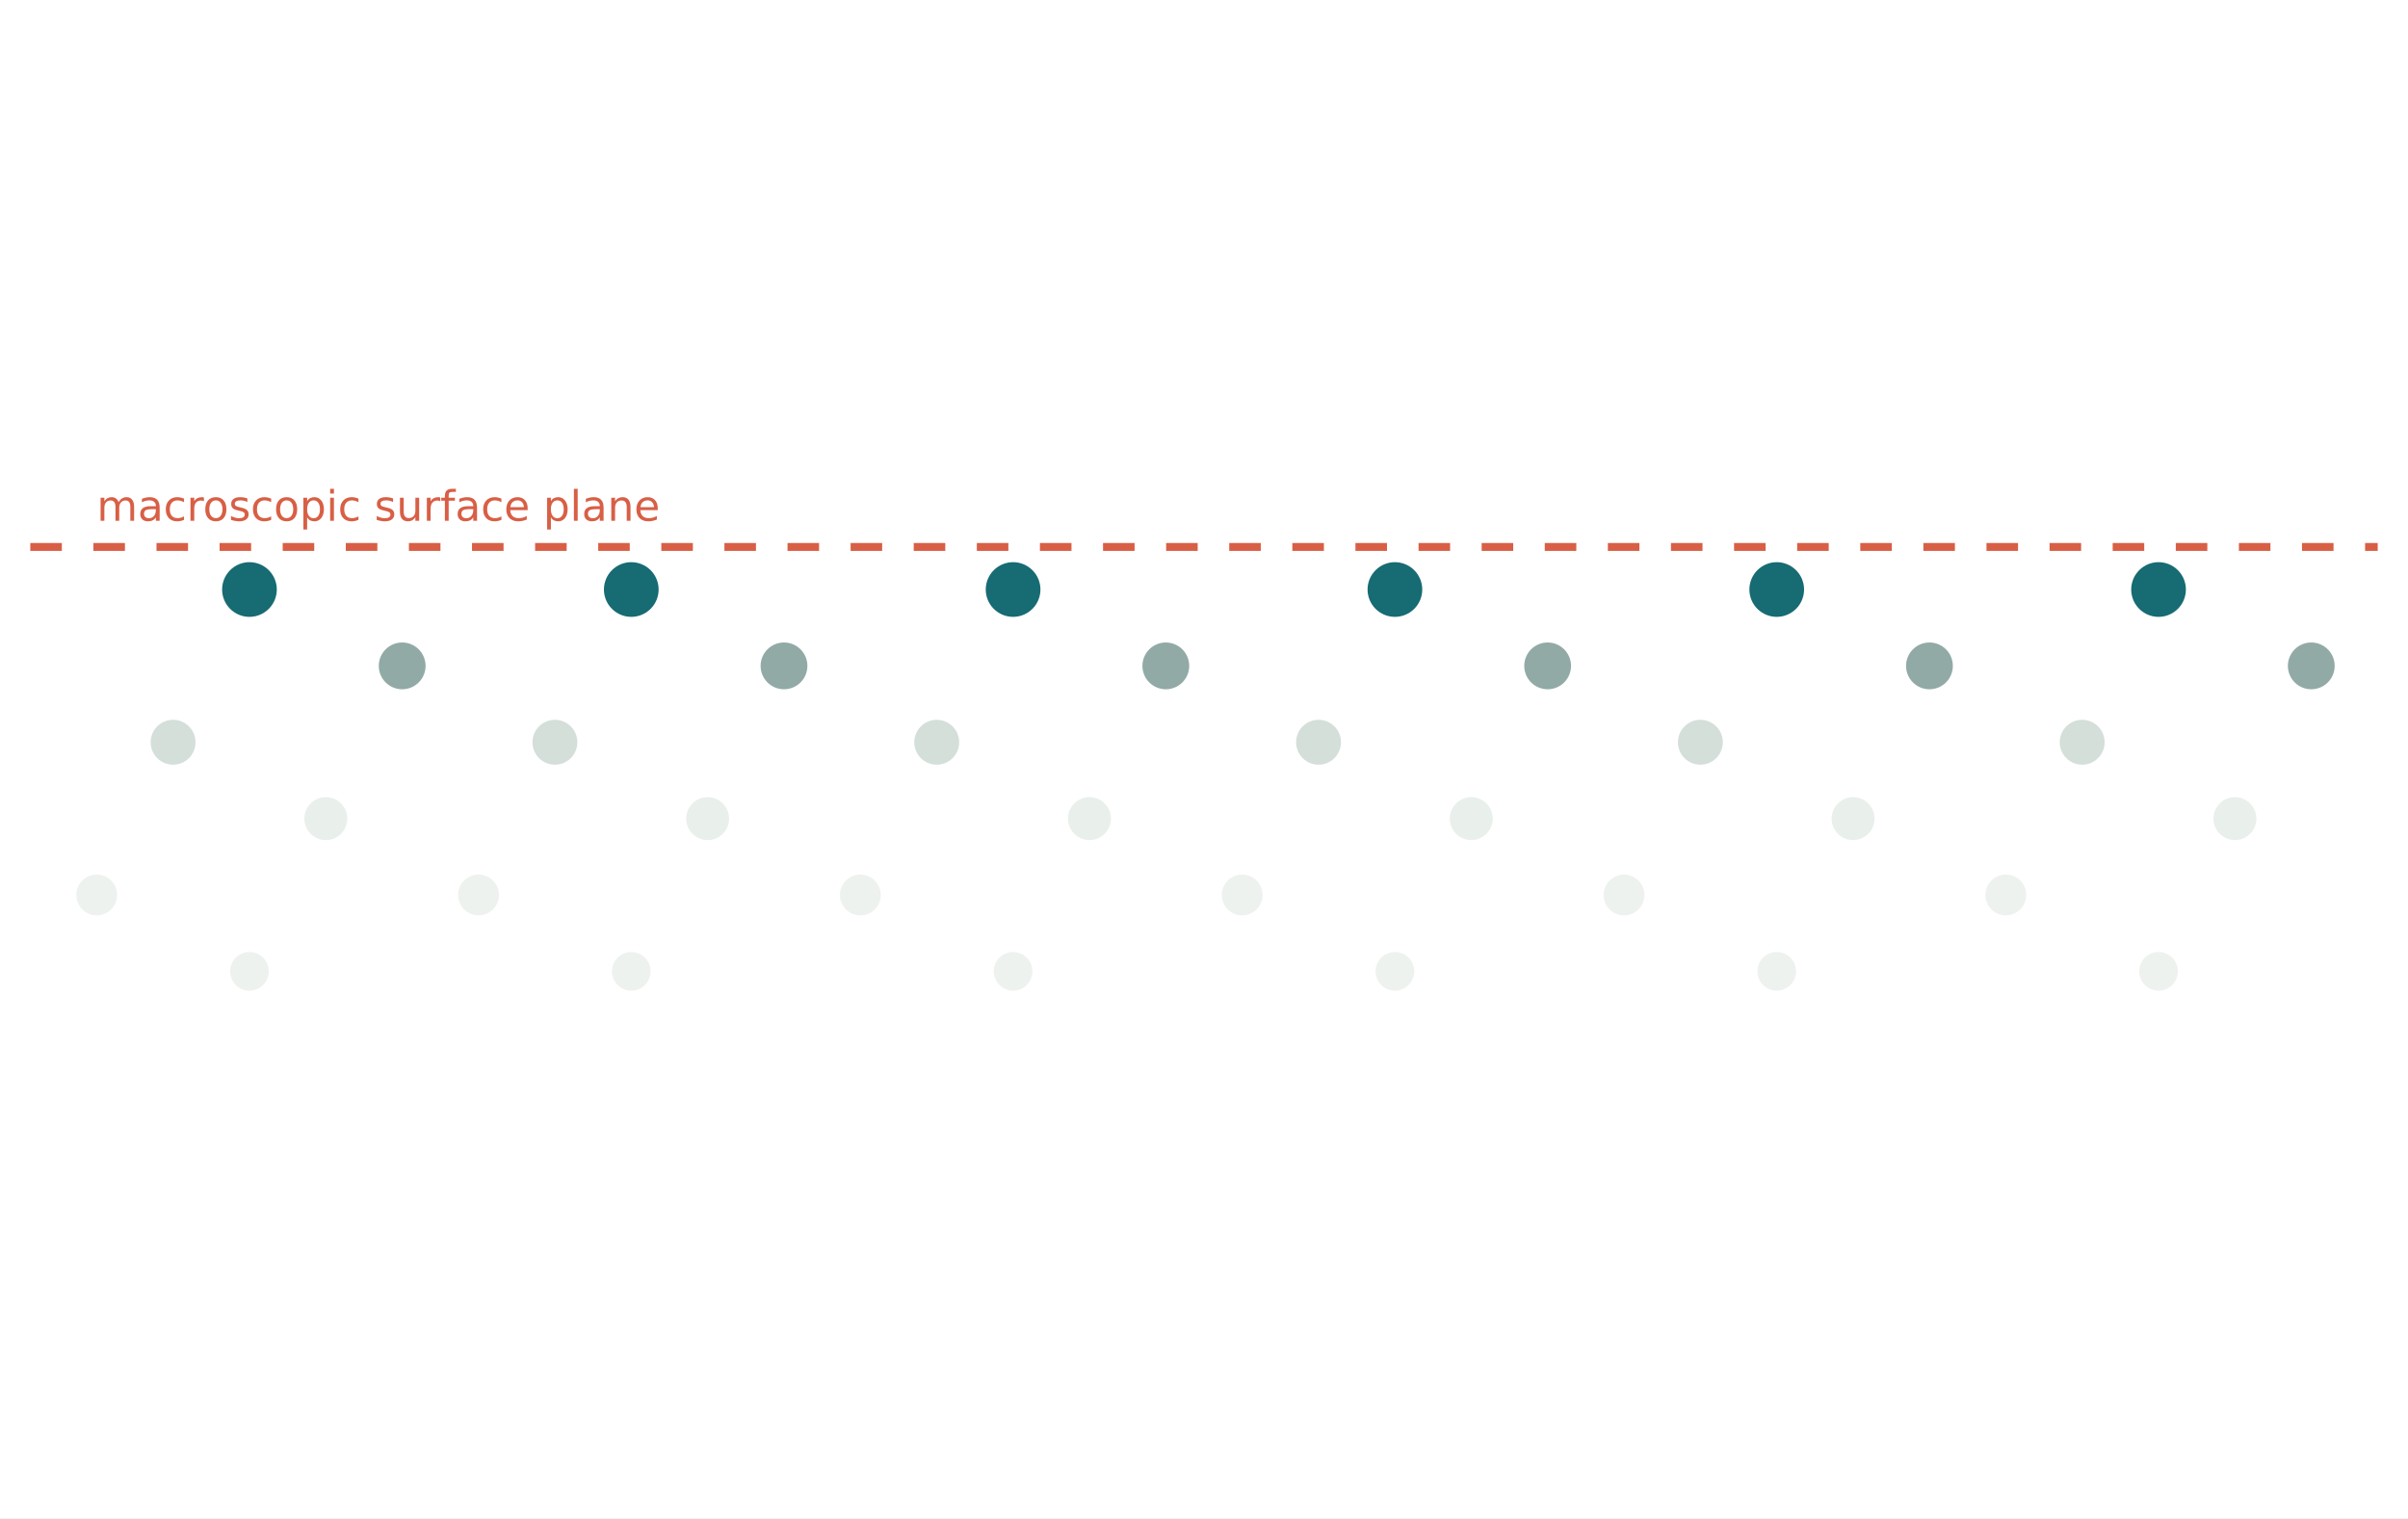
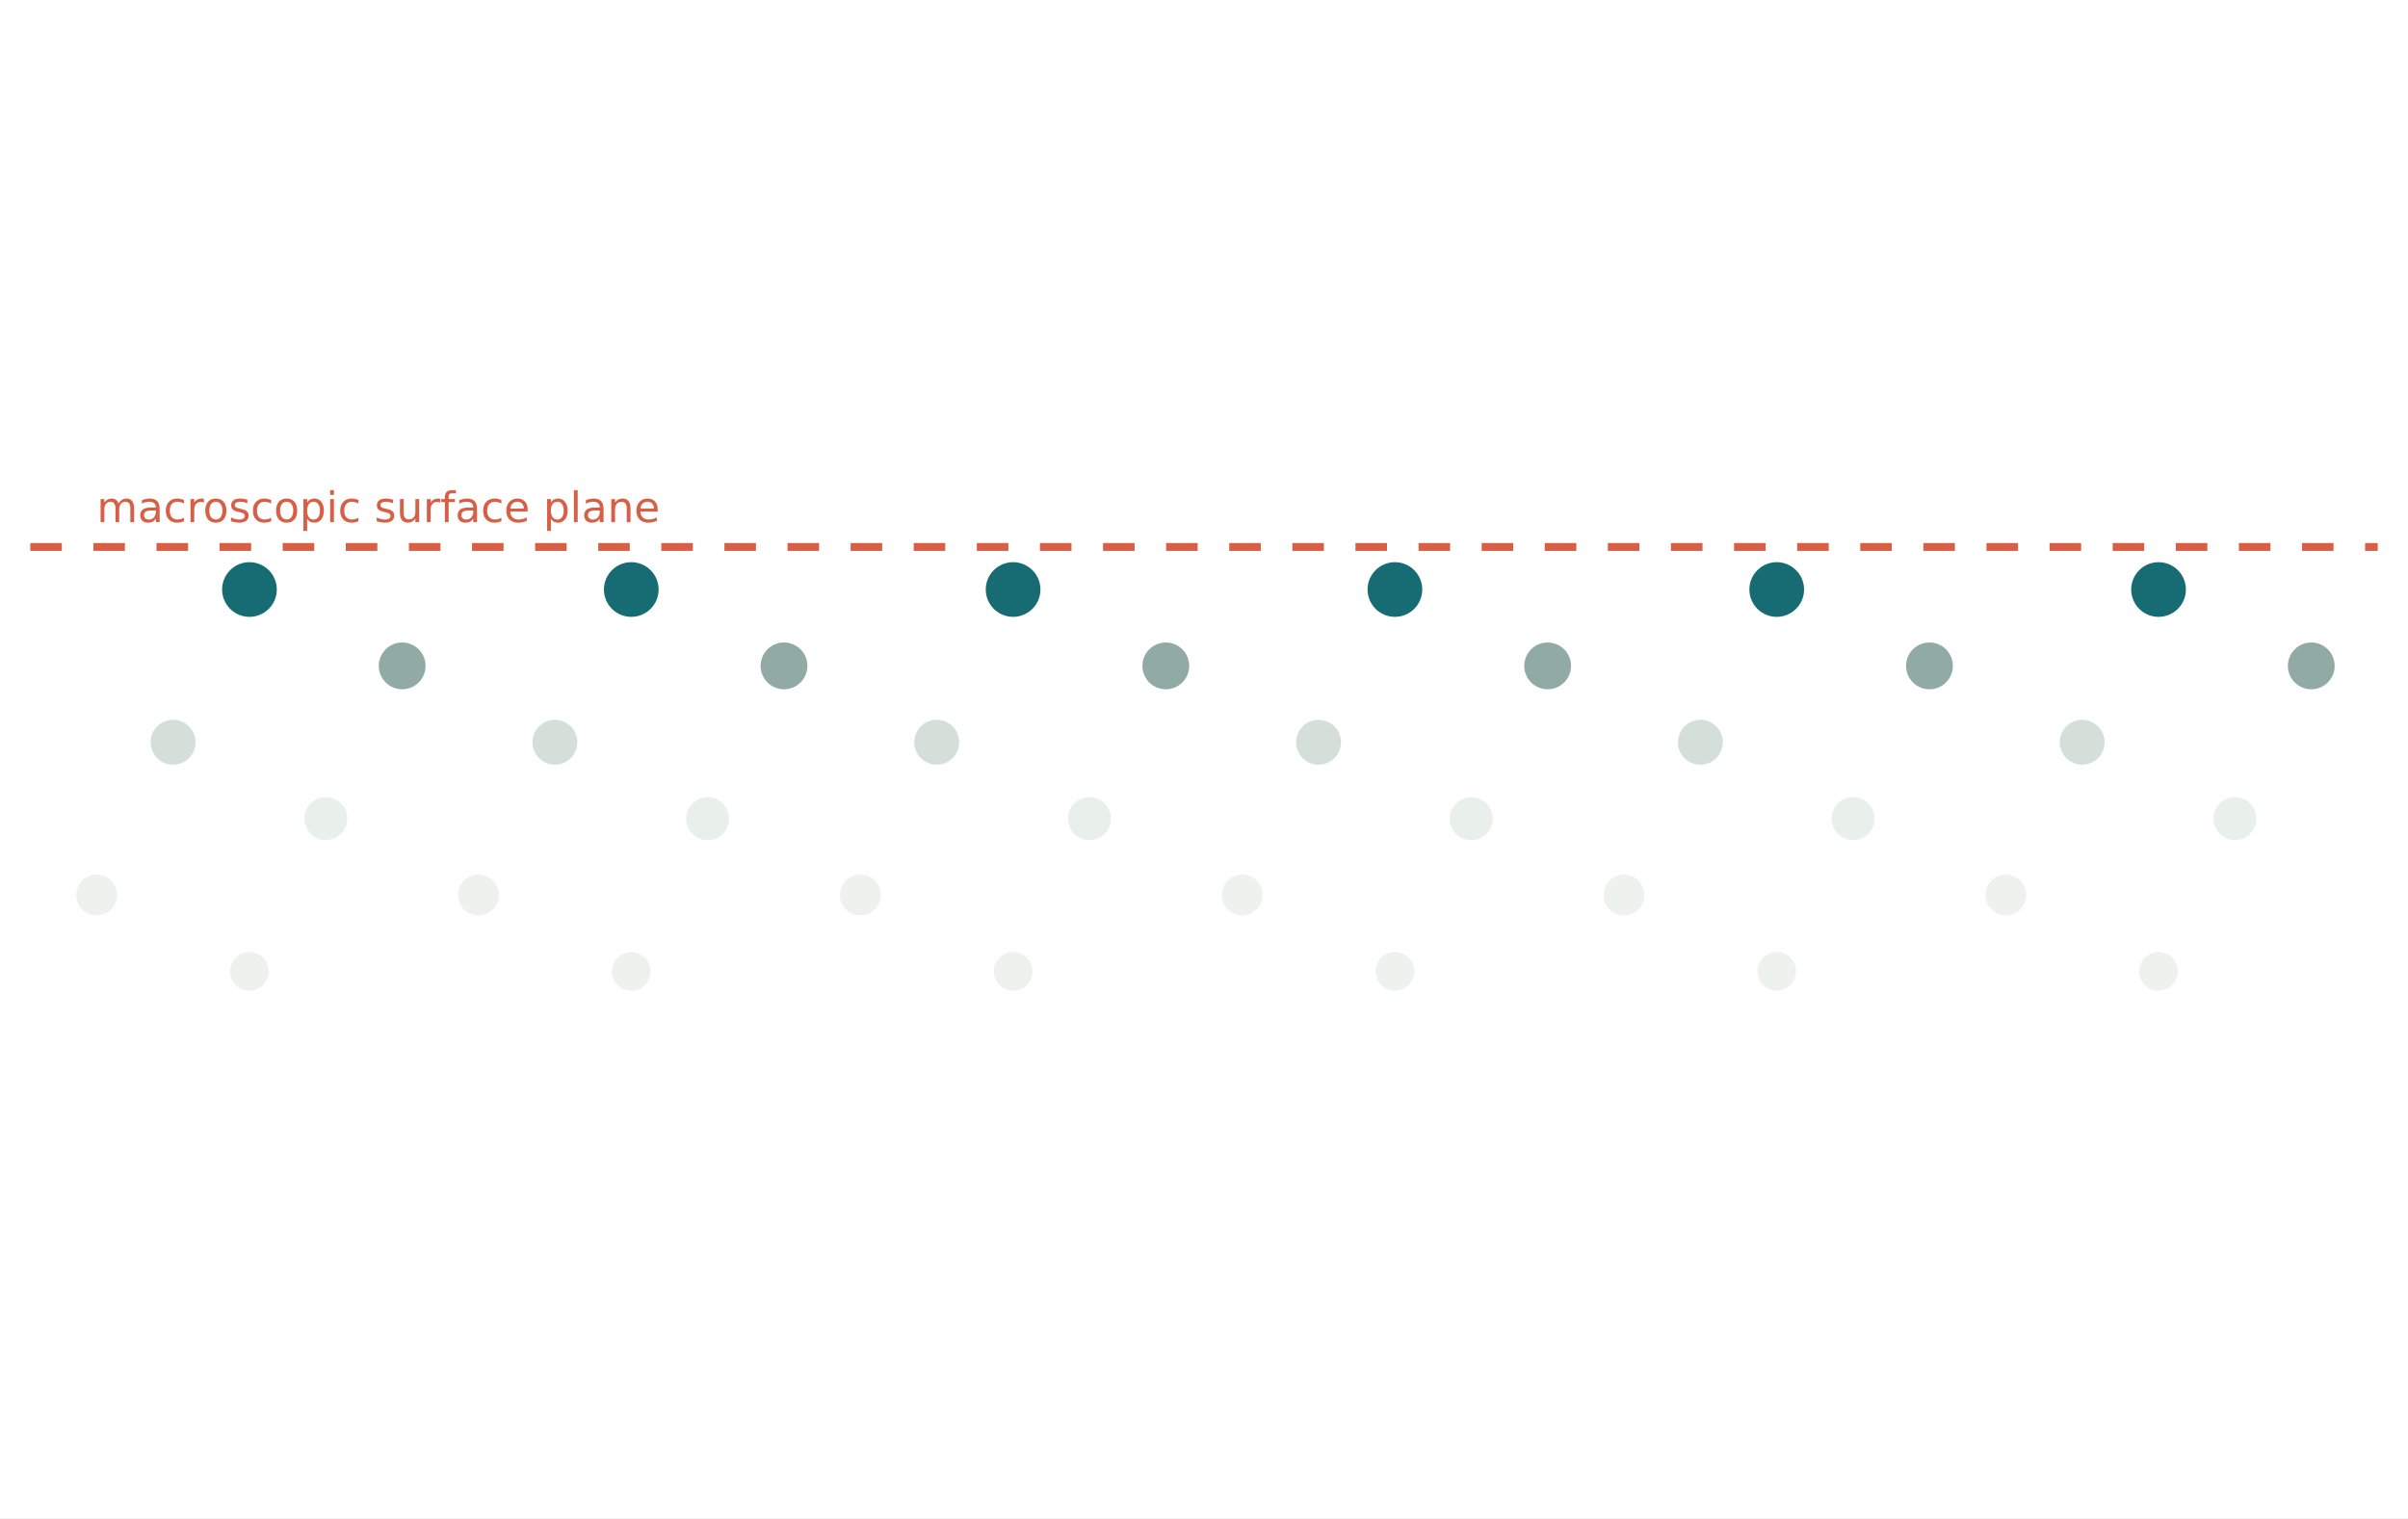
<svg xmlns="http://www.w3.org/2000/svg" xmlns:xlink="http://www.w3.org/1999/xlink" width="457.92pt" height="288.72pt" viewBox="0 0 457.92 288.72" version="1.1">
  <defs>
    <style type="text/css">*{stroke-linejoin: round; stroke-linecap: butt}</style>
  </defs>
  <g id="figure_1">
    <g id="patch_1">
      <path d="M 0 288.72 L 457.92 288.72 L 457.92 0 L 0 0 z " style="fill: #ffffff" />
    </g>
    <g id="axes_1">
      <g id="line2d_1">
        <path d="M 5.76 104.008 L 452.16 104.008 " clip-path="url(#p948fd671a4)" style="fill: none; stroke-dasharray: 6,6; stroke-dashoffset: 0; stroke: #d85f45; stroke-width: 1.5" />
      </g>
      <g id="PathCollection_1">
        <defs>
          <path id="m22248de17a" d="M 0 4.183 C 1.109 4.183 2.174 3.743 2.958 2.958 C 3.743 2.174 4.183 1.109 4.183 0 C 4.183 -1.109 3.743 -2.174 2.958 -2.958 C 2.174 -3.743 1.109 -4.183 0 -4.183 C -1.109 -4.183 -2.174 -3.743 -2.958 -2.958 C -3.743 -2.174 -4.183 -1.109 -4.183 0 C -4.183 1.109 -3.743 2.174 -2.958 2.958 C -2.174 3.743 -1.109 4.183 0 4.183 z " style="stroke: #ffffff" />
        </defs>
        <g clip-path="url(#p948fd671a4)">
          <use xlink:href="#m22248de17a" x="47.438" y="184.712" style="fill: #eef2ef; stroke: #ffffff" />
        </g>
      </g>
      <g id="PathCollection_2">
        <defs>
          <path id="m23e3a15b11" d="M 0 4.387 C 1.164 4.387 2.28 3.925 3.102 3.102 C 3.925 2.28 4.387 1.164 4.387 0 C 4.387 -1.164 3.925 -2.28 3.102 -3.102 C 2.28 -3.925 1.164 -4.387 0 -4.387 C -1.164 -4.387 -2.28 -3.925 -3.102 -3.102 C -3.925 -2.28 -4.387 -1.164 -4.387 0 C -4.387 1.164 -3.925 2.28 -3.102 3.102 C -2.28 3.925 -1.164 4.387 0 4.387 z " style="stroke: #ffffff" />
        </defs>
        <g clip-path="url(#p948fd671a4)">
          <use xlink:href="#m23e3a15b11" x="18.394" y="170.19" style="fill: #eef2ef; stroke: #ffffff" />
        </g>
      </g>
      <g id="PathCollection_3">
        <g clip-path="url(#p948fd671a4)">
          <use xlink:href="#m22248de17a" x="120.047" y="184.712" style="fill: #eef2ef; stroke: #ffffff" />
        </g>
      </g>
      <g id="PathCollection_4">
        <g clip-path="url(#p948fd671a4)">
          <use xlink:href="#m23e3a15b11" x="91.003" y="170.19" style="fill: #eef2ef; stroke: #ffffff" />
        </g>
      </g>
      <g id="PathCollection_5">
        <g clip-path="url(#p948fd671a4)">
          <use xlink:href="#m22248de17a" x="192.656" y="184.712" style="fill: #eef2ef; stroke: #ffffff" />
        </g>
      </g>
      <g id="PathCollection_6">
        <g clip-path="url(#p948fd671a4)">
          <use xlink:href="#m23e3a15b11" x="163.612" y="170.19" style="fill: #eef2ef; stroke: #ffffff" />
        </g>
      </g>
      <g id="PathCollection_7">
        <g clip-path="url(#p948fd671a4)">
          <use xlink:href="#m22248de17a" x="265.264" y="184.712" style="fill: #eef2ef; stroke: #ffffff" />
        </g>
      </g>
      <g id="PathCollection_8">
        <g clip-path="url(#p948fd671a4)">
          <use xlink:href="#m23e3a15b11" x="236.221" y="170.19" style="fill: #eef2ef; stroke: #ffffff" />
        </g>
      </g>
      <g id="PathCollection_9">
        <g clip-path="url(#p948fd671a4)">
          <use xlink:href="#m22248de17a" x="337.873" y="184.712" style="fill: #eef2ef; stroke: #ffffff" />
        </g>
      </g>
      <g id="PathCollection_10">
        <g clip-path="url(#p948fd671a4)">
          <use xlink:href="#m23e3a15b11" x="308.83" y="170.19" style="fill: #eef2ef; stroke: #ffffff" />
        </g>
      </g>
      <g id="PathCollection_11">
        <g clip-path="url(#p948fd671a4)">
          <use xlink:href="#m22248de17a" x="410.482" y="184.712" style="fill: #eef2ef; stroke: #ffffff" />
        </g>
      </g>
      <g id="PathCollection_12">
        <g clip-path="url(#p948fd671a4)">
          <use xlink:href="#m23e3a15b11" x="381.439" y="170.19" style="fill: #eef2ef; stroke: #ffffff" />
        </g>
      </g>
      <g id="text_1">
-         <text style="font-size: 8px; font-family: 'DejaVu Sans'; text-anchor: start; fill: #d85f45" x="18.394" y="99.028" transform="rotate(-0 18.39396 99.02764)">macroscopic surface plane</text>
+         <text style="font-size: 8px; font-family: 'DejaVu Sans'; text-anchor: start; fill: #d85f45" x="18.394" y="99.286" transform="rotate(-0 18.39396 99.28576)">macroscopic surface plane</text>
      </g>
      <g id="PathCollection_13">
        <defs>
          <path id="m15e4abf12c" d="M 0 4.583 C 1.215 4.583 2.381 4.1 3.24 3.24 C 4.1 2.381 4.583 1.215 4.583 0 C 4.583 -1.215 4.1 -2.381 3.24 -3.24 C 2.381 -4.1 1.215 -4.583 0 -4.583 C -1.215 -4.583 -2.381 -4.1 -3.24 -3.24 C -4.1 -2.381 -4.583 -1.215 -4.583 0 C -4.583 1.215 -4.1 2.381 -3.24 3.24 C -2.381 4.1 -1.215 4.583 0 4.583 z " style="stroke: #ffffff" />
        </defs>
        <g clip-path="url(#p948fd671a4)">
          <use xlink:href="#m15e4abf12c" x="134.568" y="155.669" style="fill: #e9efeb; stroke: #ffffff" />
        </g>
      </g>
      <g id="PathCollection_14">
        <defs>
          <path id="mc2a5256831" d="M 0 4.77 C 1.265 4.77 2.478 4.267 3.373 3.373 C 4.267 2.478 4.77 1.265 4.77 0 C 4.77 -1.265 4.267 -2.478 3.373 -3.373 C 2.478 -4.267 1.265 -4.77 0 -4.77 C -1.265 -4.77 -2.478 -4.267 -3.373 -3.373 C -4.267 -2.478 -4.77 -1.265 -4.77 0 C -4.77 1.265 -4.267 2.478 -3.373 3.373 C -2.478 4.267 -1.265 4.77 0 4.77 z " style="stroke: #ffffff" />
        </defs>
        <g clip-path="url(#p948fd671a4)">
          <use xlink:href="#mc2a5256831" x="105.525" y="141.147" style="fill: #d4dfda; stroke: #ffffff" />
        </g>
      </g>
      <g id="PathCollection_15">
        <g clip-path="url(#p948fd671a4)">
          <use xlink:href="#m15e4abf12c" x="61.959" y="155.669" style="fill: #e9efeb; stroke: #ffffff" />
        </g>
      </g>
      <g id="PathCollection_16">
        <g clip-path="url(#p948fd671a4)">
          <use xlink:href="#mc2a5256831" x="32.916" y="141.147" style="fill: #d4dfda; stroke: #ffffff" />
        </g>
      </g>
      <g id="PathCollection_17">
        <defs>
          <path id="m2b01c09186" d="M 0 4.95 C 1.313 4.95 2.572 4.428 3.5 3.5 C 4.428 2.572 4.95 1.313 4.95 0 C 4.95 -1.313 4.428 -2.572 3.5 -3.5 C 2.572 -4.428 1.313 -4.95 0 -4.95 C -1.313 -4.95 -2.572 -4.428 -3.5 -3.5 C -4.428 -2.572 -4.95 -1.313 -4.95 0 C -4.95 1.313 -4.428 2.572 -3.5 3.5 C -2.572 4.428 -1.313 4.95 0 4.95 z " style="stroke: #ffffff" />
        </defs>
        <g clip-path="url(#p948fd671a4)">
          <use xlink:href="#m2b01c09186" x="76.481" y="126.625" style="fill: #91aaa6; stroke: #ffffff" />
        </g>
      </g>
      <g id="PathCollection_18">
        <defs>
          <path id="mde119c5b81" d="M 0 5.701 C 1.512 5.701 2.962 5.1 4.031 4.031 C 5.1 2.962 5.701 1.512 5.701 0 C 5.701 -1.512 5.1 -2.962 4.031 -4.031 C 2.962 -5.1 1.512 -5.701 0 -5.701 C -1.512 -5.701 -2.962 -5.1 -4.031 -4.031 C -5.1 -2.962 -5.701 -1.512 -5.701 0 C -5.701 1.512 -5.1 2.962 -4.031 4.031 C -2.962 5.1 -1.512 5.701 0 5.701 z " style="stroke: #ffffff" />
        </defs>
        <g clip-path="url(#p948fd671a4)">
          <use xlink:href="#mde119c5b81" x="47.438" y="112.103" style="fill: #176b72; stroke: #ffffff" />
        </g>
      </g>
      <g id="PathCollection_19">
        <g clip-path="url(#p948fd671a4)">
          <use xlink:href="#m2b01c09186" x="149.09" y="126.625" style="fill: #91aaa6; stroke: #ffffff" />
        </g>
      </g>
      <g id="PathCollection_20">
        <g clip-path="url(#p948fd671a4)">
          <use xlink:href="#mde119c5b81" x="120.047" y="112.103" style="fill: #176b72; stroke: #ffffff" />
        </g>
      </g>
      <g id="PathCollection_21">
        <g clip-path="url(#p948fd671a4)">
          <use xlink:href="#m15e4abf12c" x="279.786" y="155.669" style="fill: #e9efeb; stroke: #ffffff" />
        </g>
      </g>
      <g id="PathCollection_22">
        <g clip-path="url(#p948fd671a4)">
          <use xlink:href="#mc2a5256831" x="250.743" y="141.147" style="fill: #d4dfda; stroke: #ffffff" />
        </g>
      </g>
      <g id="PathCollection_23">
        <g clip-path="url(#p948fd671a4)">
          <use xlink:href="#m15e4abf12c" x="207.177" y="155.669" style="fill: #e9efeb; stroke: #ffffff" />
        </g>
      </g>
      <g id="PathCollection_24">
        <g clip-path="url(#p948fd671a4)">
          <use xlink:href="#mc2a5256831" x="178.134" y="141.147" style="fill: #d4dfda; stroke: #ffffff" />
        </g>
      </g>
      <g id="PathCollection_25">
        <g clip-path="url(#p948fd671a4)">
          <use xlink:href="#m2b01c09186" x="221.699" y="126.625" style="fill: #91aaa6; stroke: #ffffff" />
        </g>
      </g>
      <g id="PathCollection_26">
        <g clip-path="url(#p948fd671a4)">
          <use xlink:href="#mde119c5b81" x="192.656" y="112.103" style="fill: #176b72; stroke: #ffffff" />
        </g>
      </g>
      <g id="PathCollection_27">
        <g clip-path="url(#p948fd671a4)">
          <use xlink:href="#m2b01c09186" x="294.308" y="126.625" style="fill: #91aaa6; stroke: #ffffff" />
        </g>
      </g>
      <g id="PathCollection_28">
        <g clip-path="url(#p948fd671a4)">
          <use xlink:href="#mde119c5b81" x="265.264" y="112.103" style="fill: #176b72; stroke: #ffffff" />
        </g>
      </g>
      <g id="PathCollection_29">
        <g clip-path="url(#p948fd671a4)">
          <use xlink:href="#m15e4abf12c" x="425.004" y="155.669" style="fill: #e9efeb; stroke: #ffffff" />
        </g>
      </g>
      <g id="PathCollection_30">
        <g clip-path="url(#p948fd671a4)">
          <use xlink:href="#mc2a5256831" x="395.961" y="141.147" style="fill: #d4dfda; stroke: #ffffff" />
        </g>
      </g>
      <g id="PathCollection_31">
        <g clip-path="url(#p948fd671a4)">
          <use xlink:href="#m15e4abf12c" x="352.395" y="155.669" style="fill: #e9efeb; stroke: #ffffff" />
        </g>
      </g>
      <g id="PathCollection_32">
        <g clip-path="url(#p948fd671a4)">
          <use xlink:href="#mc2a5256831" x="323.352" y="141.147" style="fill: #d4dfda; stroke: #ffffff" />
        </g>
      </g>
      <g id="PathCollection_33">
        <g clip-path="url(#p948fd671a4)">
          <use xlink:href="#m2b01c09186" x="366.917" y="126.625" style="fill: #91aaa6; stroke: #ffffff" />
        </g>
      </g>
      <g id="PathCollection_34">
        <g clip-path="url(#p948fd671a4)">
          <use xlink:href="#mde119c5b81" x="337.873" y="112.103" style="fill: #176b72; stroke: #ffffff" />
        </g>
      </g>
      <g id="PathCollection_35">
        <g clip-path="url(#p948fd671a4)">
          <use xlink:href="#m2b01c09186" x="439.526" y="126.625" style="fill: #91aaa6; stroke: #ffffff" />
        </g>
      </g>
      <g id="PathCollection_36">
        <g clip-path="url(#p948fd671a4)">
          <use xlink:href="#mde119c5b81" x="410.482" y="112.103" style="fill: #176b72; stroke: #ffffff" />
        </g>
      </g>
    </g>
  </g>
  <defs>
    <clipPath id="p948fd671a4">
      <rect x="5.76" y="5.76" width="446.4" height="277.2" />
    </clipPath>
  </defs>
</svg>
